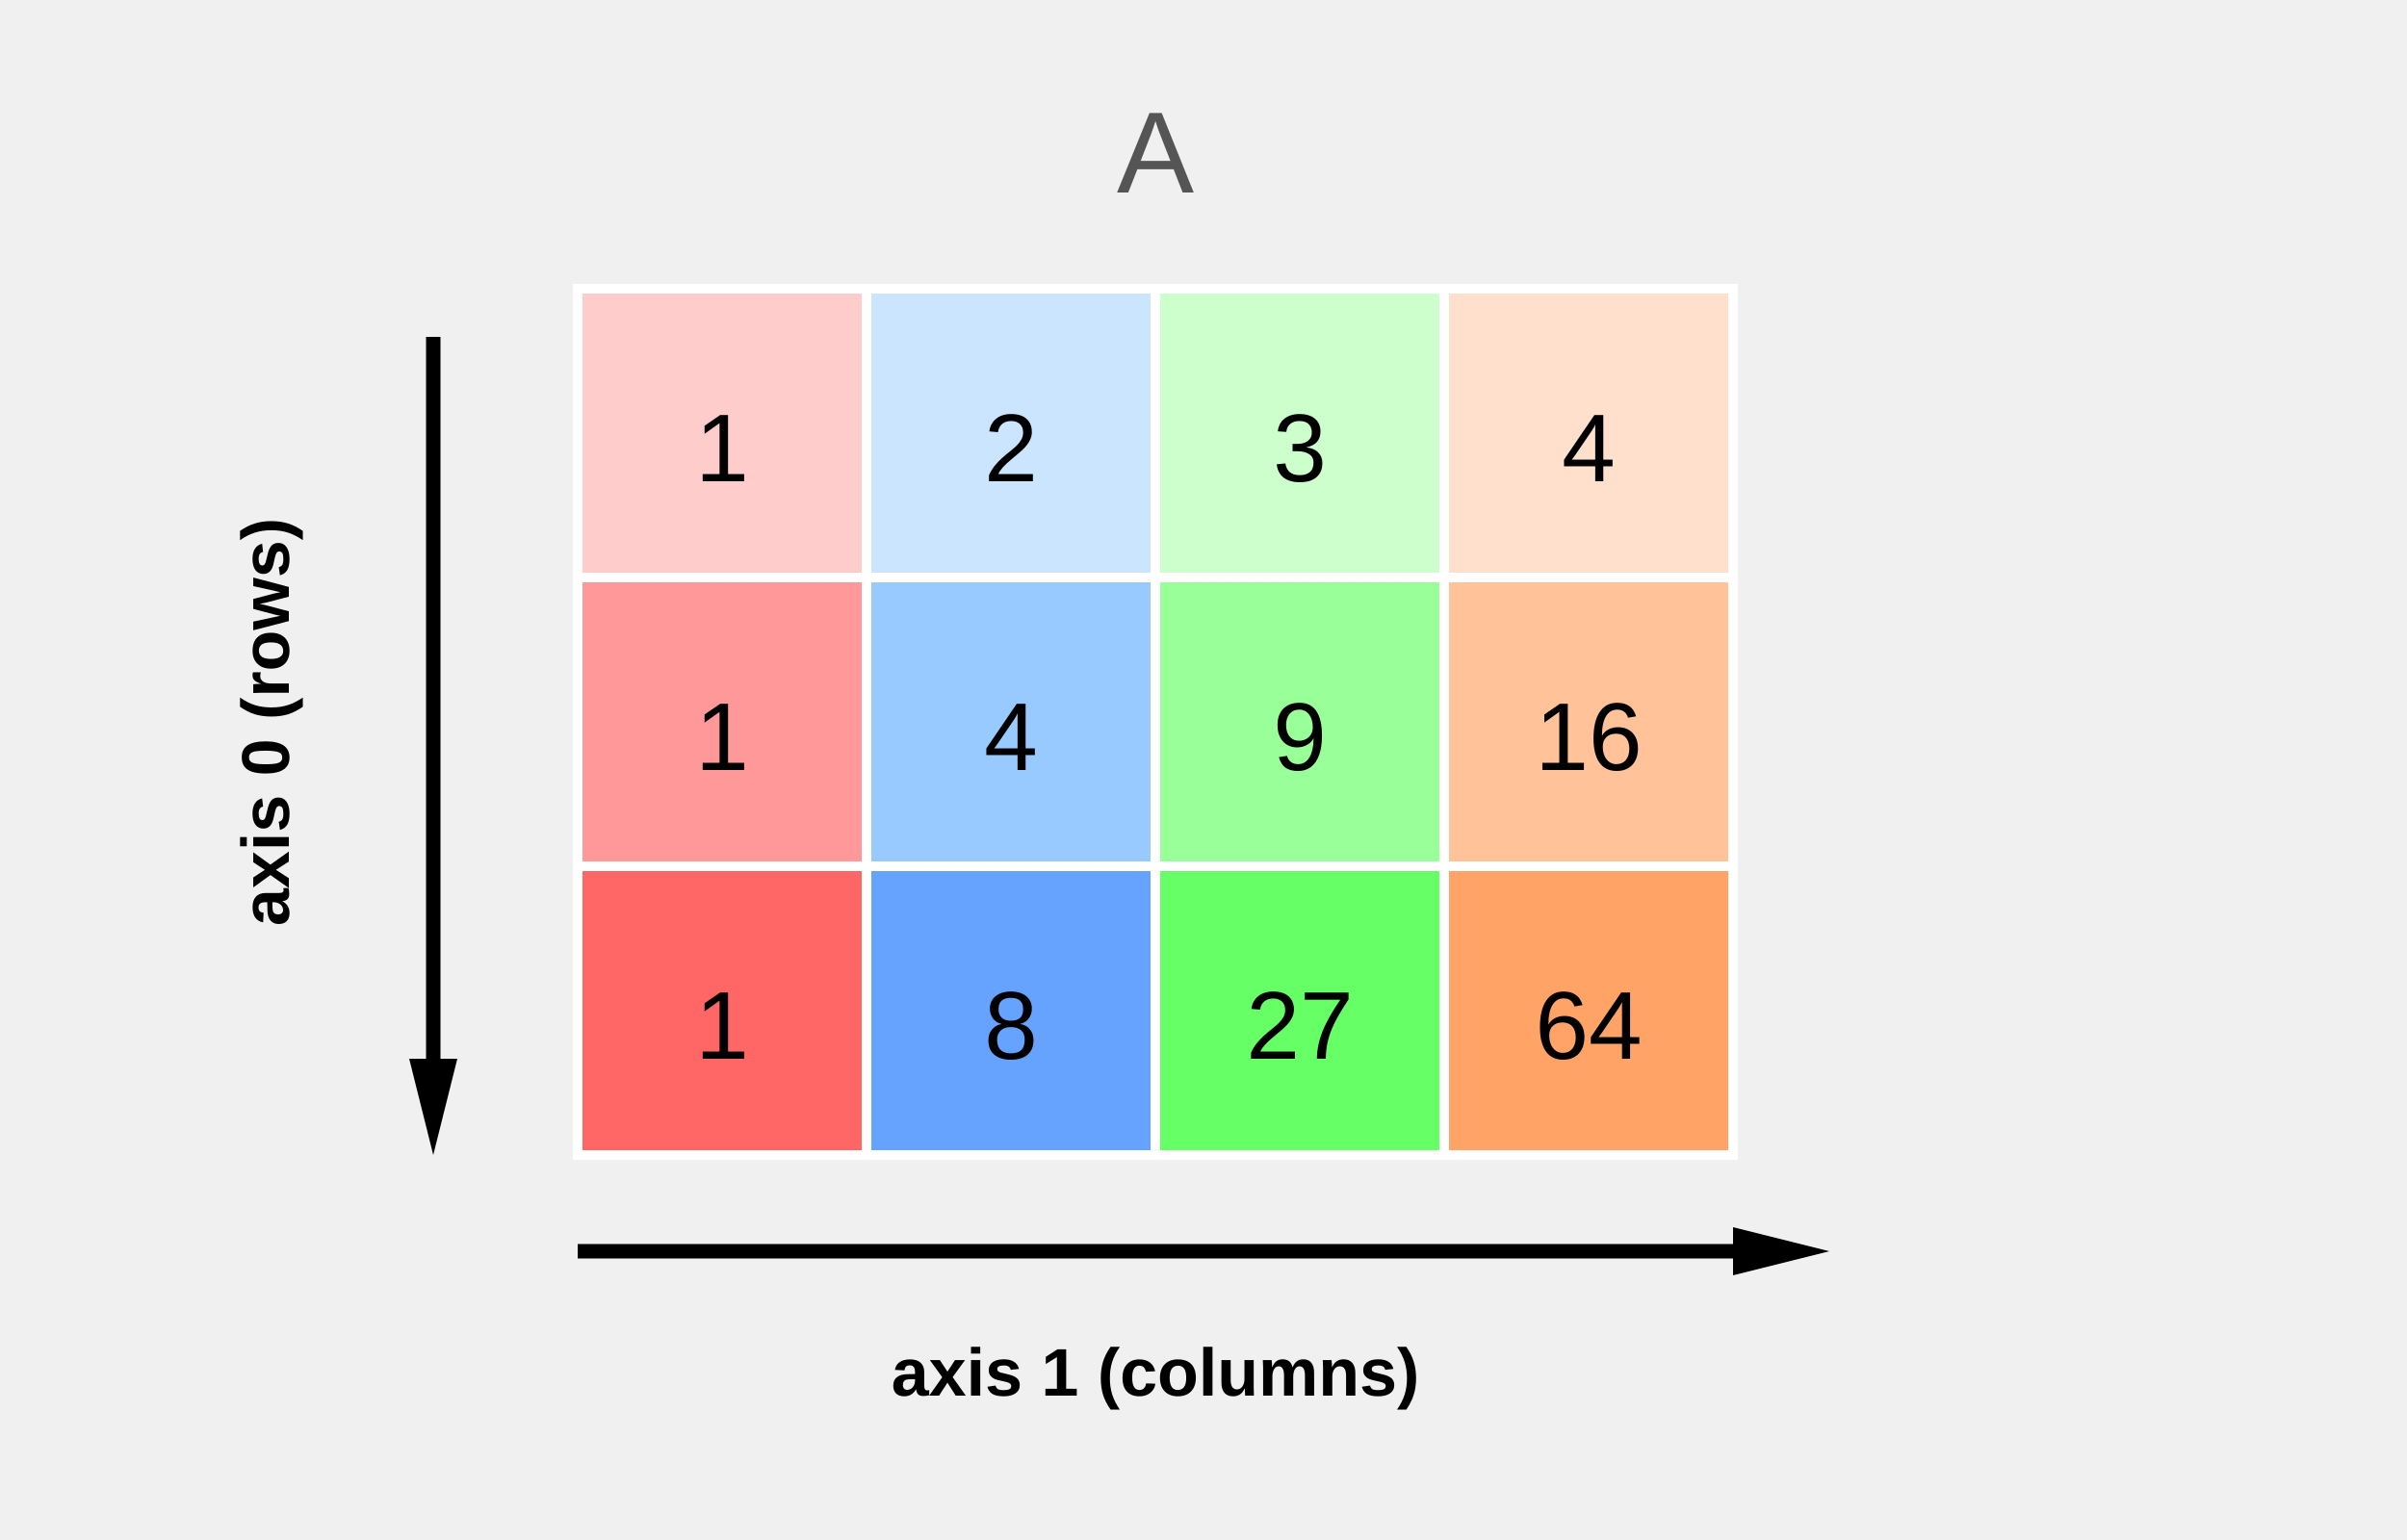
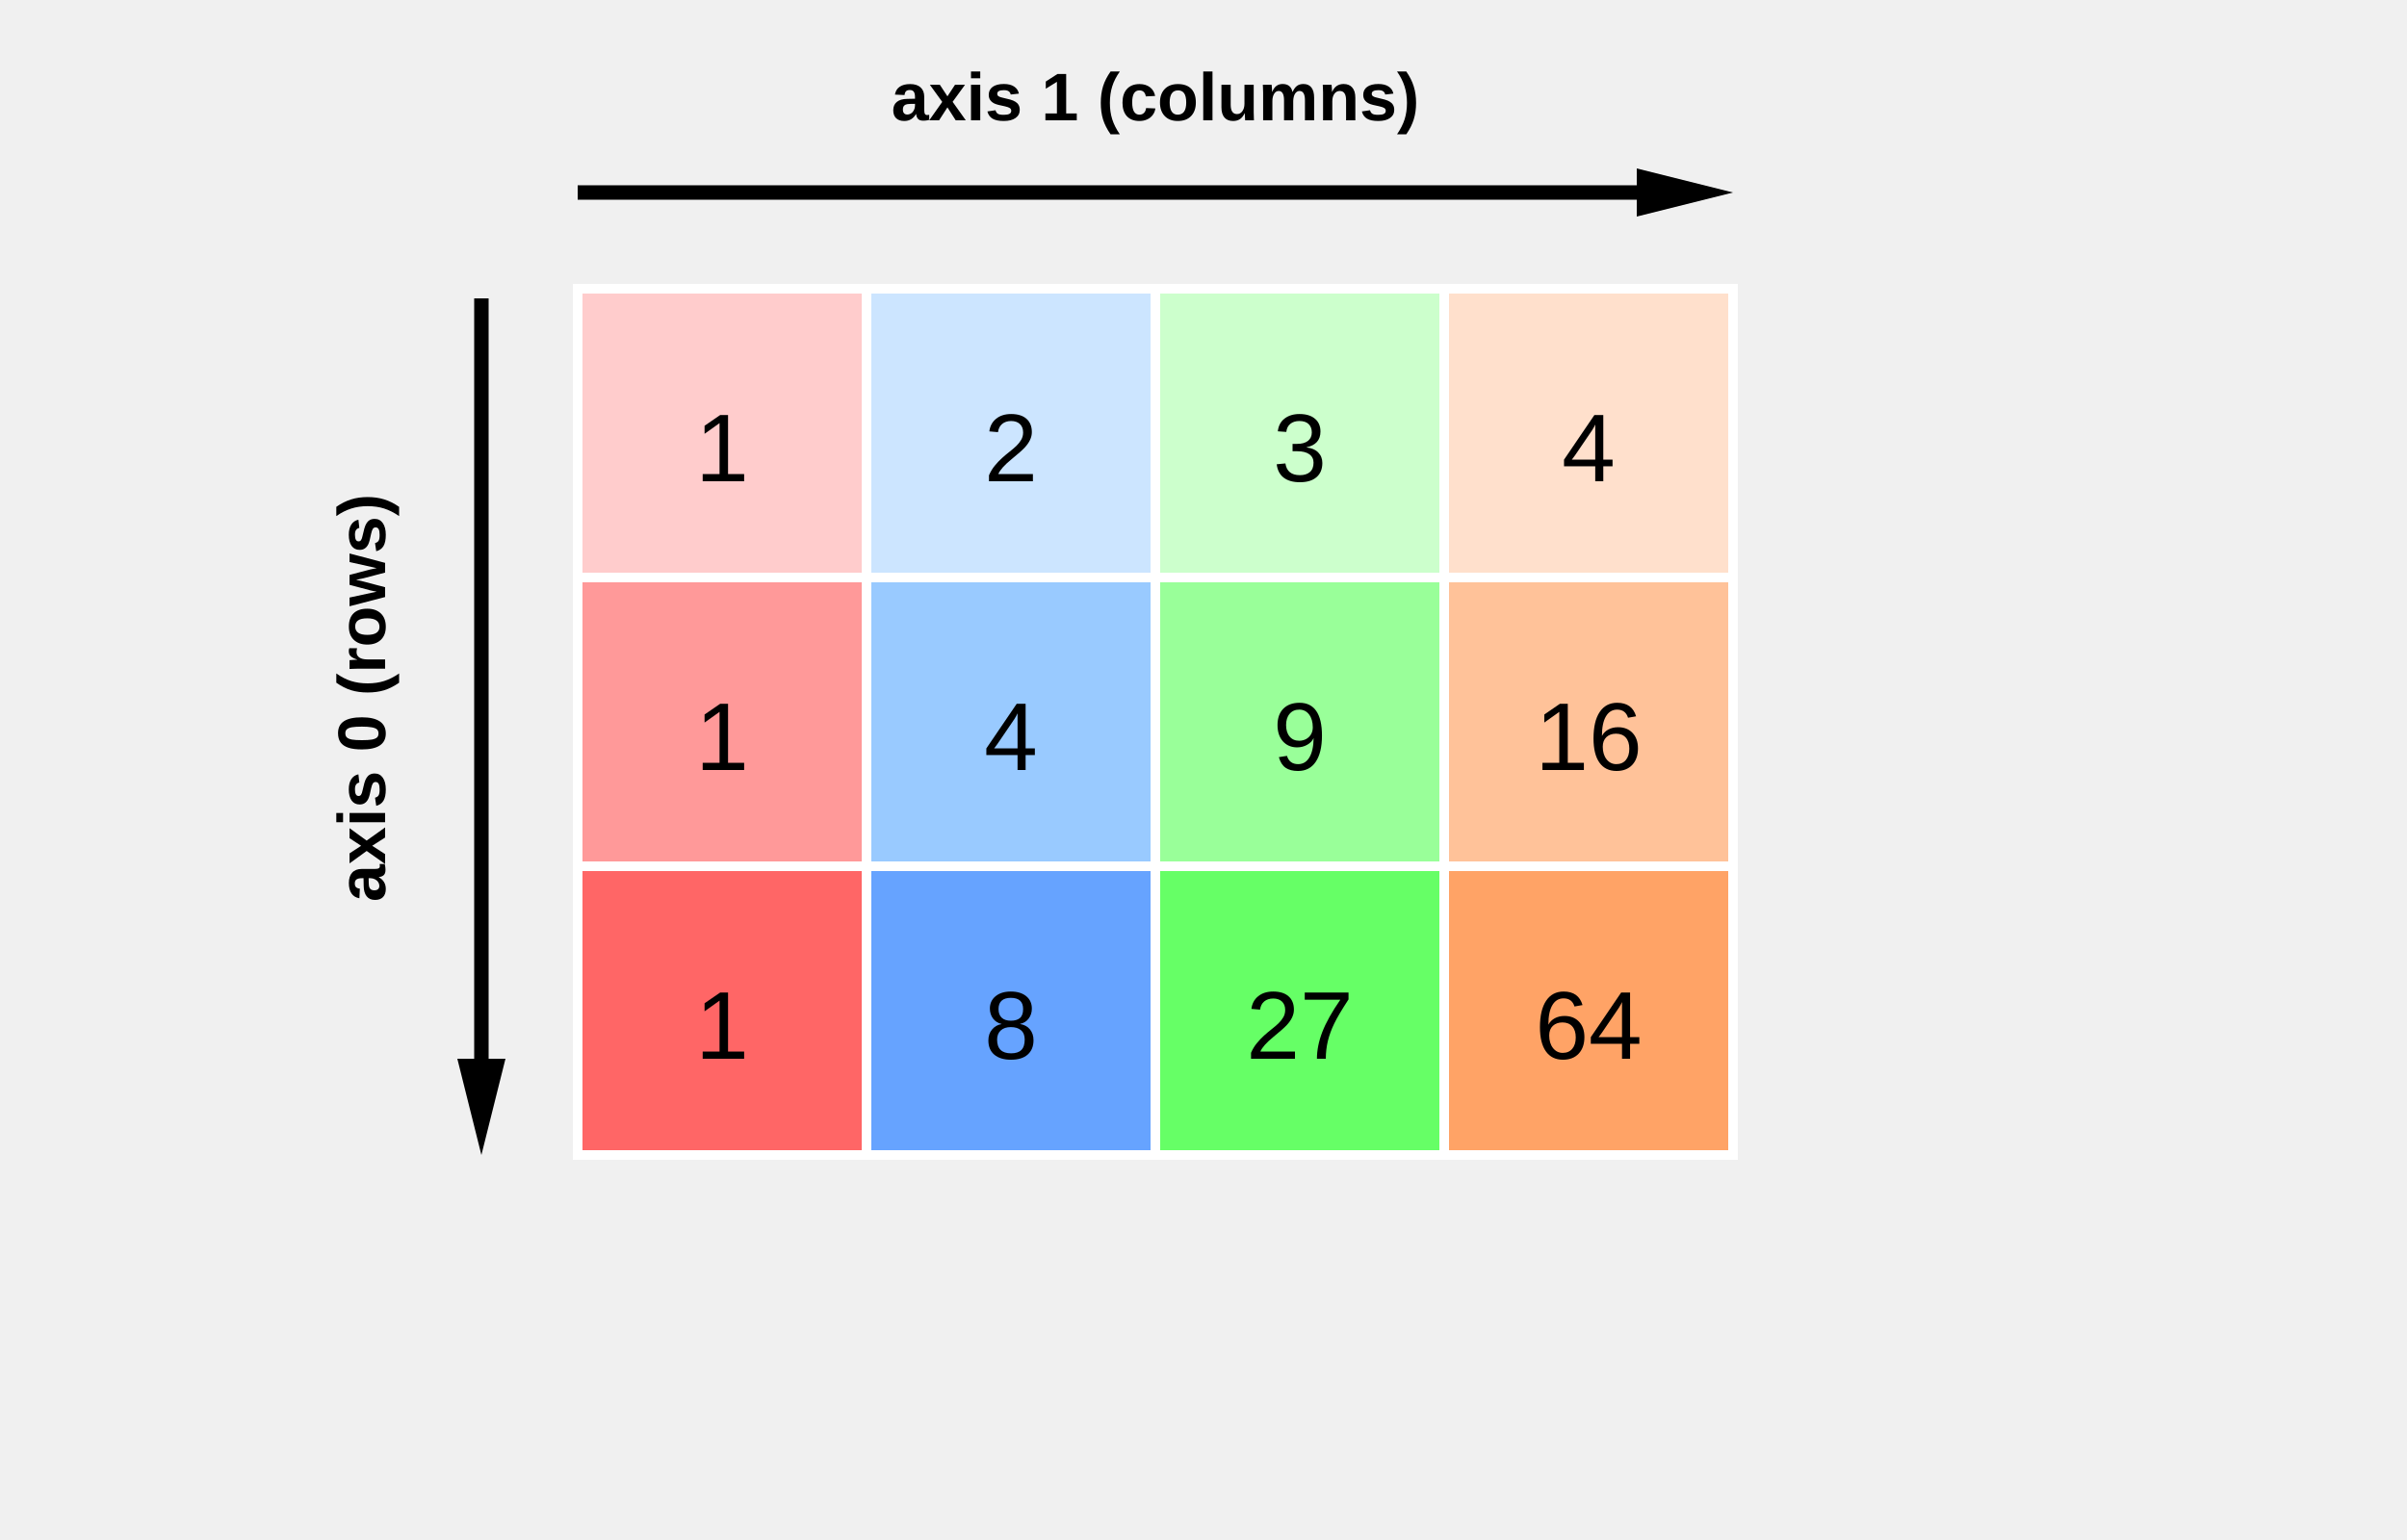
<svg xmlns="http://www.w3.org/2000/svg" viewBox="0 0 500 320">
-   <text x="240" y="40" text-anchor="middle" font-family="Arial" font-size="24" fill="#555555">A</text>
  <rect x="120" y="60" width="60" height="60" fill="#ffcccc" stroke="#ffffff" stroke-width="2" />
  <rect x="180" y="60" width="60" height="60" fill="#cce5ff" stroke="#ffffff" stroke-width="2" />
  <rect x="240" y="60" width="60" height="60" fill="#ccffcc" stroke="#ffffff" stroke-width="2" />
  <rect x="300" y="60" width="60" height="60" fill="#ffe0cc" stroke="#ffffff" stroke-width="2" />
  <rect x="120" y="120" width="60" height="60" fill="#ff9999" stroke="#ffffff" stroke-width="2" />
  <rect x="180" y="120" width="60" height="60" fill="#99caff" stroke="#ffffff" stroke-width="2" />
  <rect x="240" y="120" width="60" height="60" fill="#99ff99" stroke="#ffffff" stroke-width="2" />
  <rect x="300" y="120" width="60" height="60" fill="#ffc299" stroke="#ffffff" stroke-width="2" />
  <rect x="120" y="180" width="60" height="60" fill="#ff6666" stroke="#ffffff" stroke-width="2" />
  <rect x="180" y="180" width="60" height="60" fill="#66a3ff" stroke="#ffffff" stroke-width="2" />
  <rect x="240" y="180" width="60" height="60" fill="#66ff66" stroke="#ffffff" stroke-width="2" />
  <rect x="300" y="180" width="60" height="60" fill="#ffa366" stroke="#ffffff" stroke-width="2" />
  <text x="150" y="100" text-anchor="middle" font-family="Arial" font-size="20">1</text>
  <text x="210" y="100" text-anchor="middle" font-family="Arial" font-size="20">2</text>
  <text x="270" y="100" text-anchor="middle" font-family="Arial" font-size="20">3</text>
  <text x="330" y="100" text-anchor="middle" font-family="Arial" font-size="20">4</text>
  <text x="150" y="160" text-anchor="middle" font-family="Arial" font-size="20">1</text>
  <text x="210" y="160" text-anchor="middle" font-family="Arial" font-size="20">4</text>
  <text x="270" y="160" text-anchor="middle" font-family="Arial" font-size="20">9</text>
  <text x="330" y="160" text-anchor="middle" font-family="Arial" font-size="20">16</text>
  <text x="150" y="220" text-anchor="middle" font-family="Arial" font-size="20">1</text>
  <text x="210" y="220" text-anchor="middle" font-family="Arial" font-size="20">8</text>
  <text x="270" y="220" text-anchor="middle" font-family="Arial" font-size="20">27</text>
  <text x="330" y="220" text-anchor="middle" font-family="Arial" font-size="20">64</text>
-   <line x1="90" y1="70" x2="90" y2="220" stroke="#000000" stroke-width="3" />
-   <polygon points="90,240 85,220 95,220" fill="#000000" />
-   <text x="60" y="150" text-anchor="middle" font-family="Arial" font-size="14" font-weight="bold" transform="rotate(270 60 150)">axis 0 (rows)</text>
-   <line x1="120" y1="260" x2="360" y2="260" stroke="#000000" stroke-width="3" />
-   <polygon points="380,260 360,255 360,265" fill="#000000" />
-   <text x="240" y="290" text-anchor="middle" font-family="Arial" font-size="14" font-weight="bold">axis 1 (columns)</text>
+   <line x1="100" y1="62" x2="100" y2="230" stroke="#000000" stroke-width="3" />
+   <polygon points="100,240 95,220 105,220" fill="#000000" />
+   <text x="95" y="200" text-anchor="middle" font-family="Arial" font-size="14" font-weight="bold" transform="rotate(270 60 180)">axis 0 (rows)</text>
+   <line x1="120" y1="40" x2="350" y2="40" stroke="#000000" stroke-width="3" />
+   <polygon points="360,40 340,35 340,45" fill="#000000" />
+   <text x="240" y="25" text-anchor="middle" font-family="Arial" font-size="14" font-weight="bold">axis 1 (columns)</text>
</svg>
